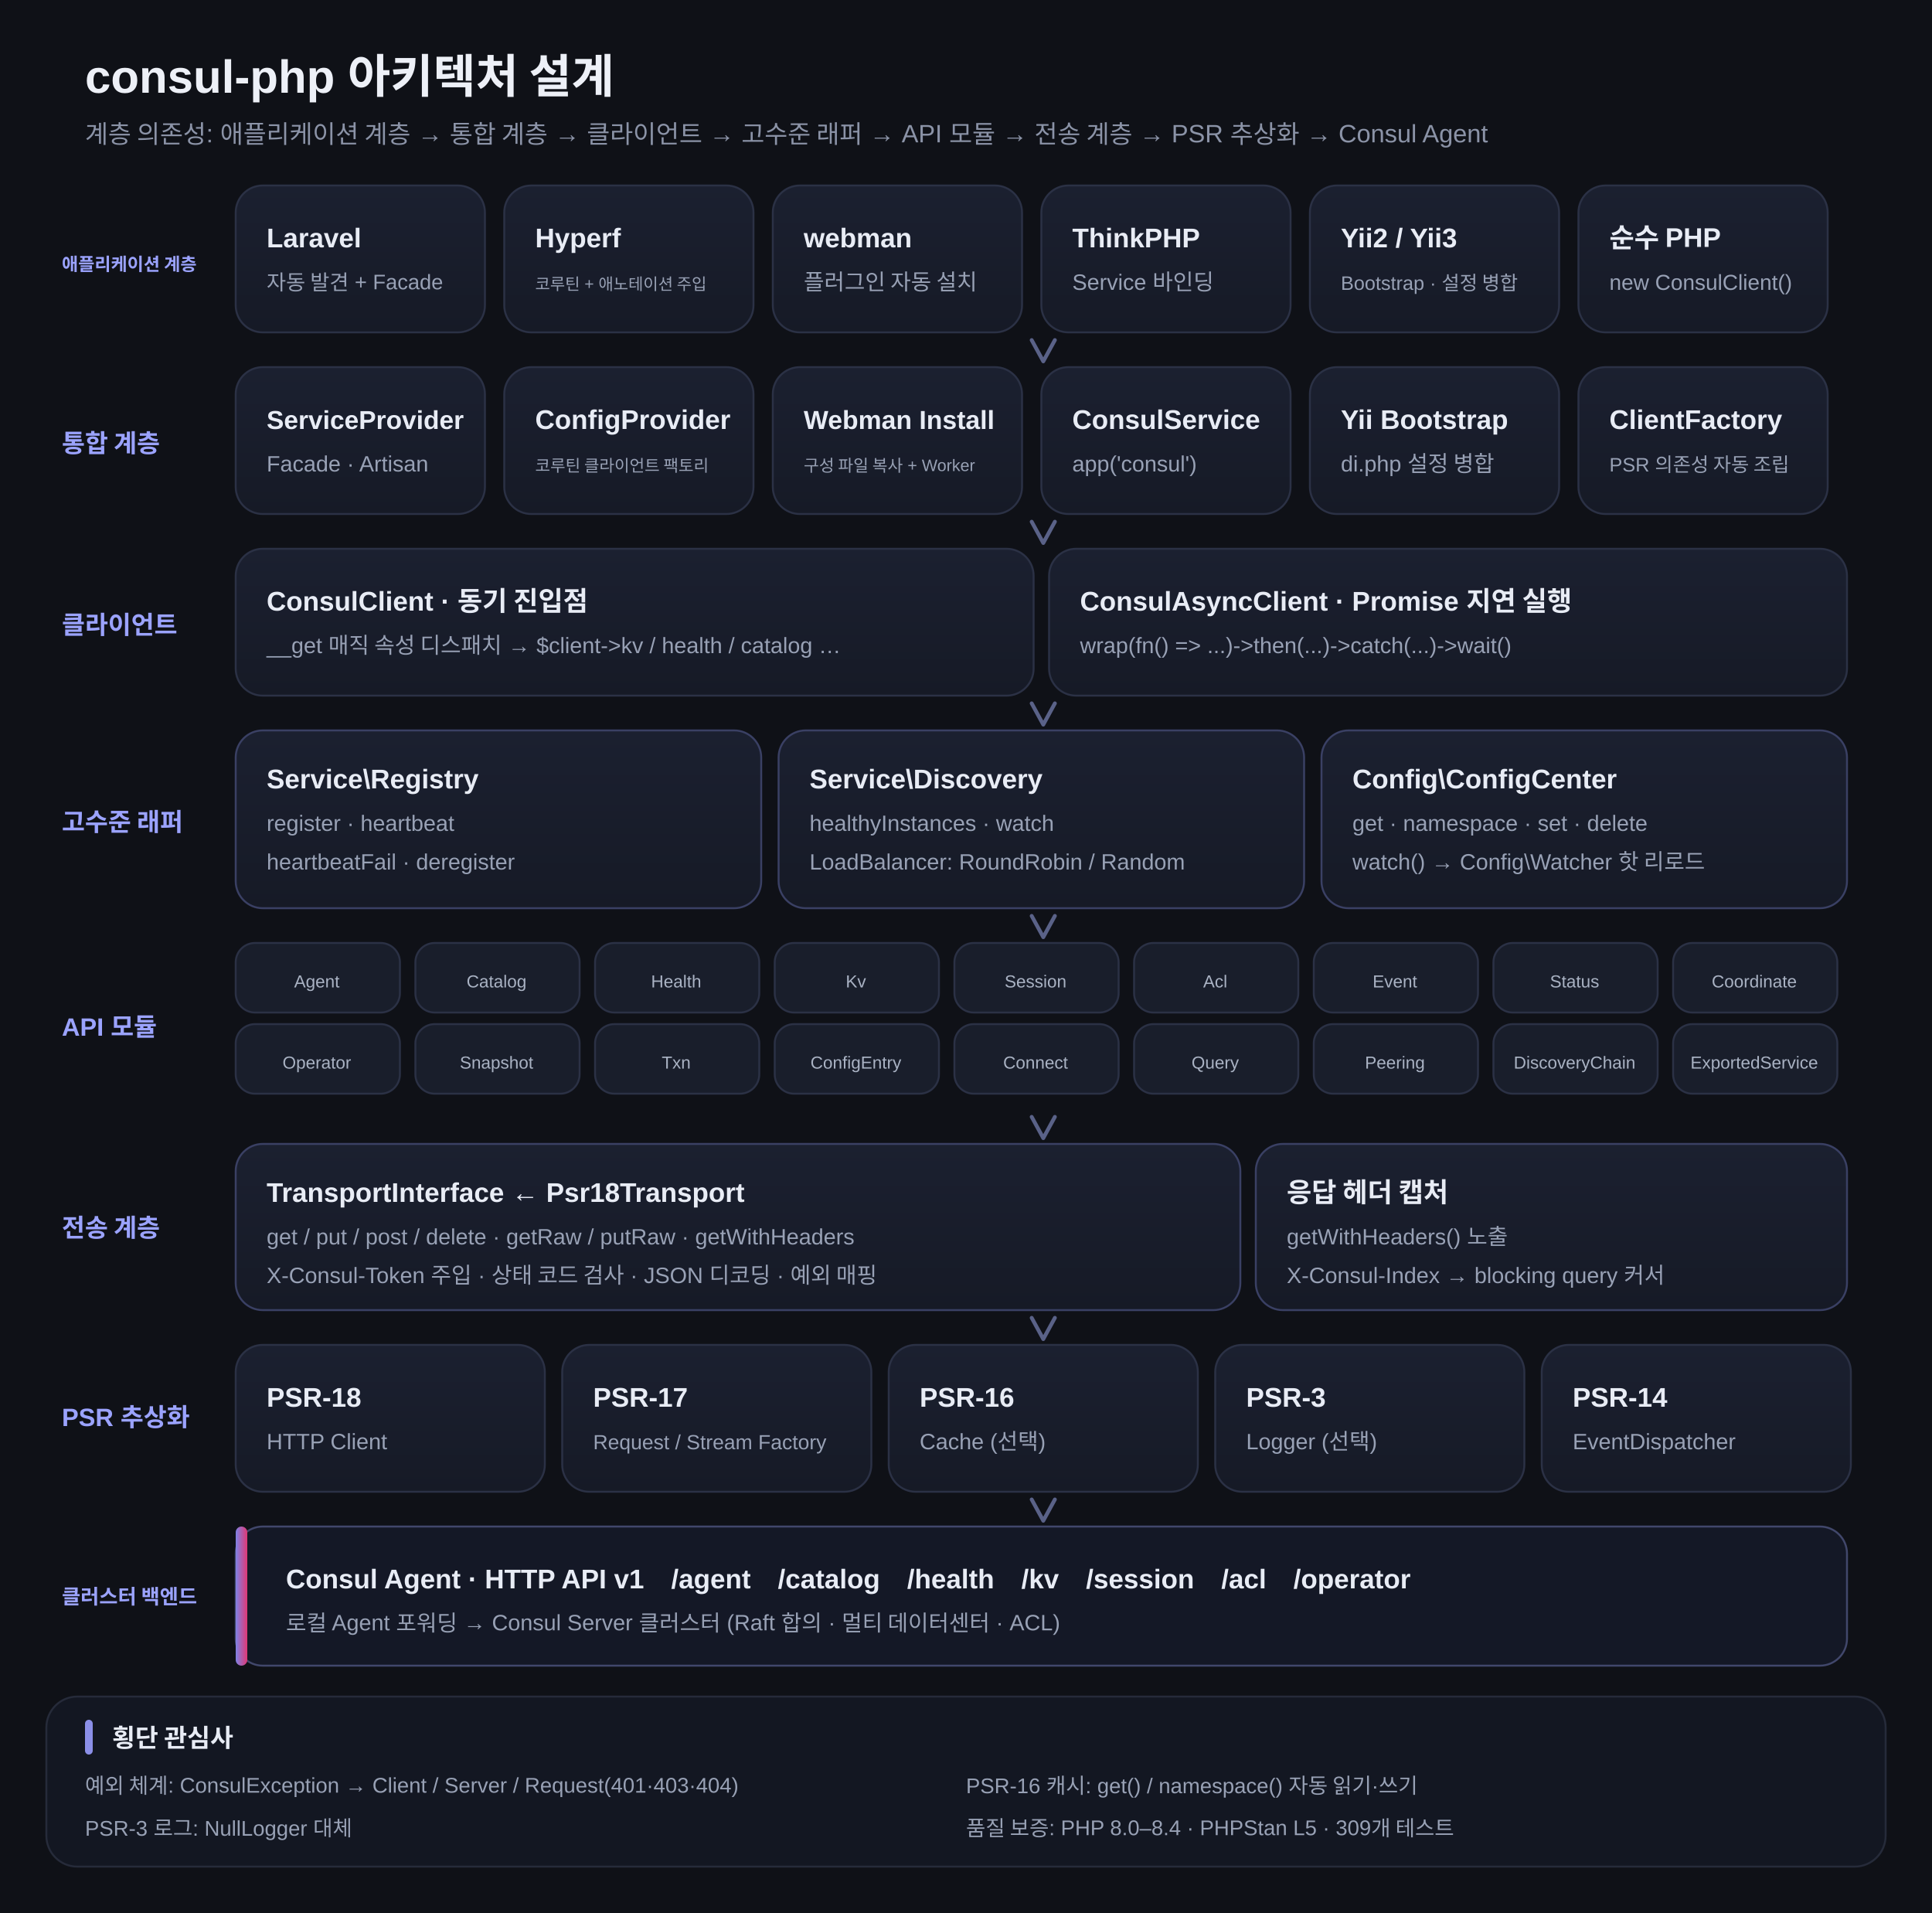
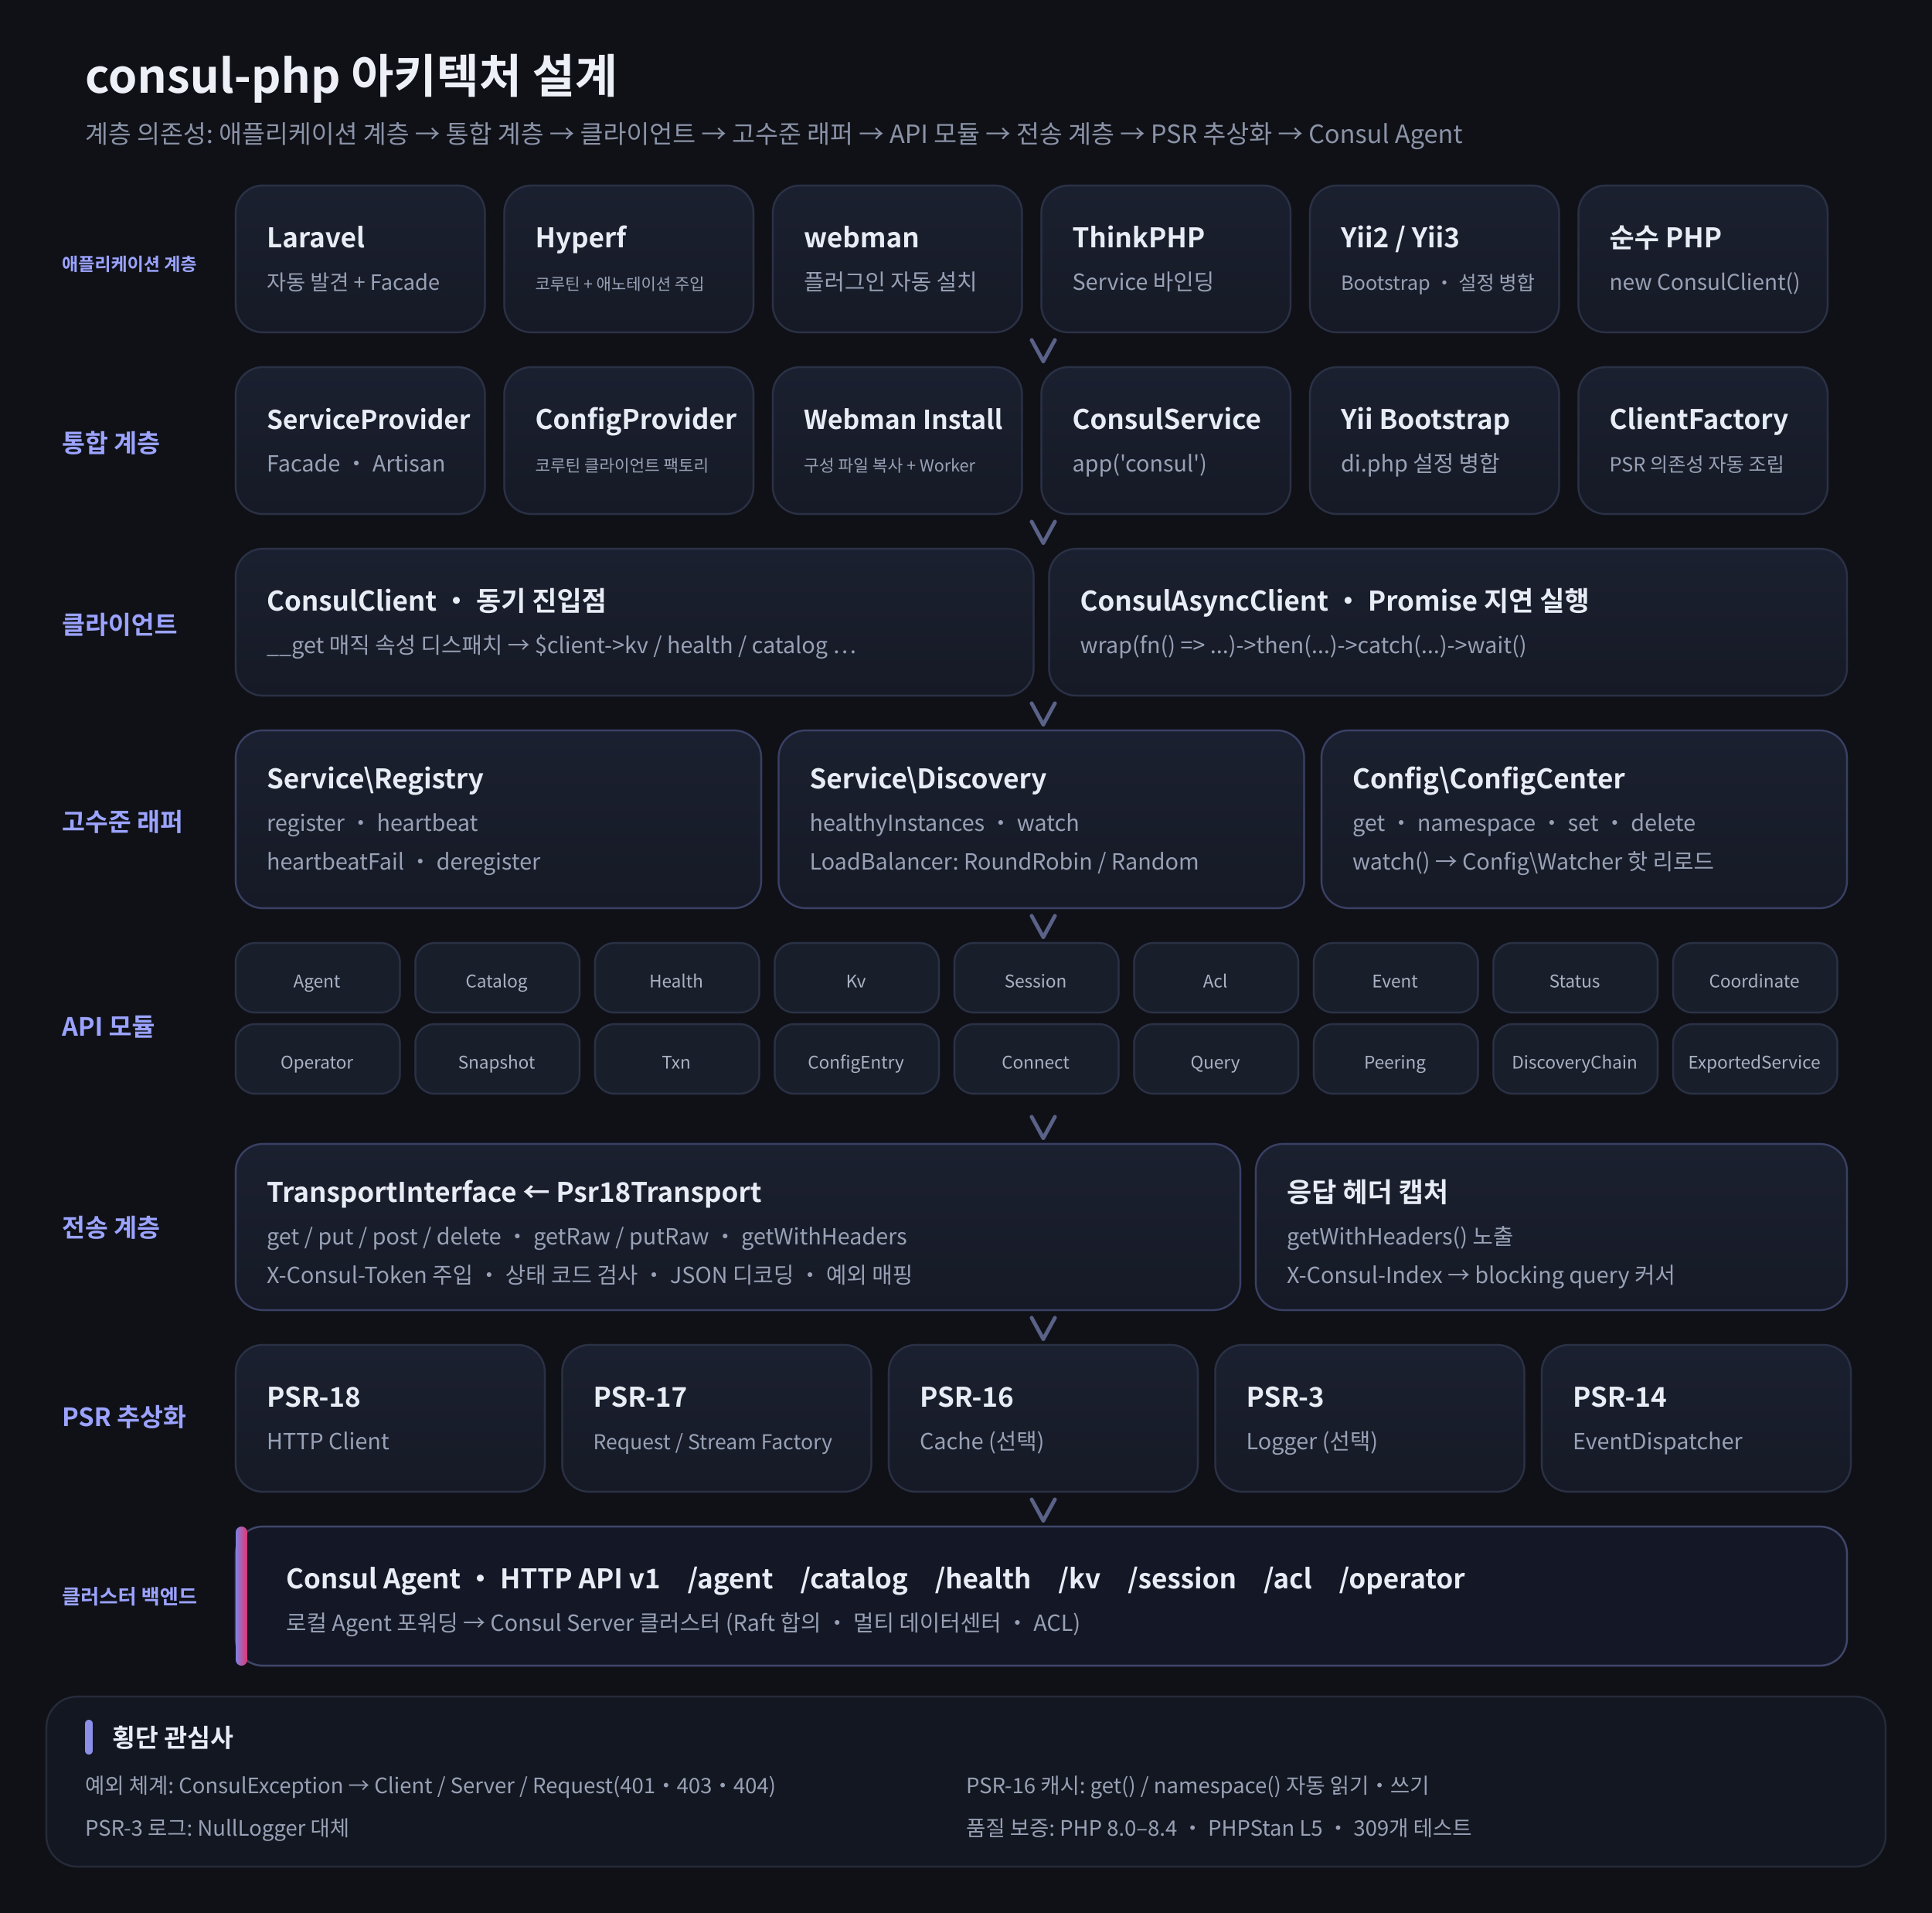
<svg xmlns="http://www.w3.org/2000/svg" width="1000" height="990" viewBox="0 0 1000 990" role="img" aria-label="consul-php 아키텍처 설계도">
  <style>
-     .t { font-family: -apple-system, BlinkMacSystemFont, "Segoe UI", "Helvetica Neue", Arial, "DejaVu Sans", "Noto Sans SC", "PingFang SC", "Microsoft YaHei", sans-serif; }
+     .t { font-family: "Noto Sans SC", "Noto Sans CJK SC", "Noto Sans", "DejaVu Sans", "Liberation Sans", sans-serif; }
    .h1 { font-size: 24px; font-weight: 700; fill: #EDF0F7; }
    .sub { font-size: 13px; fill: #8B93A7; }
    .gutter { font-size: 13px; font-weight: 600; fill: #9BA3FF; }
    .ct { font-size: 14px; font-weight: 600; fill: #E8ECF5; }
    .cs { font-size: 11.5px; fill: #98A1B5; }
    .mini { font-size: 10.5px; fill: #A9B2C3; }
    .mini-mod { font-size: 9px; fill: #A9B2C3; }
    .band { font-size: 13px; font-weight: 600; fill: #E8ECF5; }
    .bands { font-size: 11px; fill: #98A1B5; }
  </style>
  <defs>
    <linearGradient id="card" x1="0" y1="0" x2="0" y2="1">
      <stop offset="0" stop-color="#1B2030" />
      <stop offset="1" stop-color="#161A26" />
    </linearGradient>
    <linearGradient id="accent" x1="0" y1="0" x2="1" y2="0">
      <stop offset="0" stop-color="#7E83E6" />
      <stop offset="1" stop-color="#E03875" />
    </linearGradient>
  </defs>
  <rect width="1000" height="990" fill="#0F1117" />
  <g class="t">
    <text class="h1" x="44" y="48">consul-php 아키텍처 설계</text>
    <text class="sub" x="44" y="74">계층 의존성: 애플리케이션 계층 → 통합 계층 → 클라이언트 → 고수준 래퍼 → API 모듈 → 전송 계층 → PSR 추상화 → Consul Agent</text>
    <text class="gutter" x="32" y="140" style="font-size:9.2px">애플리케이션 계층</text>
    <rect x="122" y="96" width="129" height="76" rx="14" fill="url(#card)" stroke="#2B3145" />
    <text class="ct" x="138" y="128">Laravel</text>
    <text class="cs" x="138" y="150" style="font-size:10.9px">자동 발견 + Facade</text>
    <rect x="261" y="96" width="129" height="76" rx="14" fill="url(#card)" stroke="#2B3145" />
    <text class="ct" x="277" y="128">Hyperf</text>
    <text class="cs" x="277" y="150" style="font-size:8.4px">코루틴 + 애노테이션 주입</text>
    <rect x="400" y="96" width="129" height="76" rx="14" fill="url(#card)" stroke="#2B3145" />
    <text class="ct" x="416" y="128">webman</text>
    <text class="cs" x="416" y="150">플러그인 자동 설치</text>
    <rect x="539" y="96" width="129" height="76" rx="14" fill="url(#card)" stroke="#2B3145" />
    <text class="ct" x="555" y="128">ThinkPHP</text>
    <text class="cs" x="555" y="150">Service 바인딩</text>
    <rect x="678" y="96" width="129" height="76" rx="14" fill="url(#card)" stroke="#2B3145" />
    <text class="ct" x="694" y="128">Yii2 / Yii3</text>
    <text class="cs" x="694" y="150" style="font-size:10.1px">Bootstrap · 설정 병합</text>
    <rect x="817" y="96" width="129" height="76" rx="14" fill="url(#card)" stroke="#2B3145" />
    <text class="ct" x="833" y="128">순수 PHP</text>
    <text class="cs" x="833" y="150" style="font-size:11.2px">new ConsulClient()</text>
    <path d="M534 176 L540 187 L546 176" fill="none" stroke="#5A6288" stroke-width="2" stroke-linecap="round" stroke-linejoin="round" />
    <text class="gutter" x="32" y="234">통합 계층</text>
    <rect x="122" y="190" width="129" height="76" rx="14" fill="url(#card)" stroke="#2B3145" />
    <text class="ct" x="138" y="222" style="font-size:13.4px">ServiceProvider</text>
    <text class="cs" x="138" y="244">Facade · Artisan</text>
    <rect x="261" y="190" width="129" height="76" rx="14" fill="url(#card)" stroke="#2B3145" />
    <text class="ct" x="277" y="222">ConfigProvider</text>
    <text class="cs" x="277" y="244" style="font-size:8.5px">코루틴 클라이언트 팩토리</text>
    <rect x="400" y="190" width="129" height="76" rx="14" fill="url(#card)" stroke="#2B3145" />
    <text class="ct" x="416" y="222" style="font-size:13.5px">Webman Install</text>
    <text class="cs" x="416" y="244" style="font-size:8.6px">구성 파일 복사 + Worker</text>
    <rect x="539" y="190" width="129" height="76" rx="14" fill="url(#card)" stroke="#2B3145" />
    <text class="ct" x="555" y="222">ConsulService</text>
    <text class="cs" x="555" y="244">app('consul')</text>
    <rect x="678" y="190" width="129" height="76" rx="14" fill="url(#card)" stroke="#2B3145" />
    <text class="ct" x="694" y="222">Yii Bootstrap</text>
    <text class="cs" x="694" y="244">di.php 설정 병합</text>
    <rect x="817" y="190" width="129" height="76" rx="14" fill="url(#card)" stroke="#2B3145" />
    <text class="ct" x="833" y="222">ClientFactory</text>
    <text class="cs" x="833" y="244" style="font-size:10.1px">PSR 의존성 자동 조립</text>
    <path d="M534 270 L540 281 L546 270" fill="none" stroke="#5A6288" stroke-width="2" stroke-linecap="round" stroke-linejoin="round" />
    <text class="gutter" x="32" y="328">클라이언트</text>
    <rect x="122" y="284" width="413" height="76" rx="14" fill="url(#card)" stroke="#2B3145" />
    <text class="ct" x="138" y="316">ConsulClient · 동기 진입점</text>
    <text class="cs" x="138" y="338">__get 매직 속성 디스패치 → $client-&gt;kv / health / catalog …</text>
    <rect x="543" y="284" width="413" height="76" rx="14" fill="url(#card)" stroke="#2B3145" />
    <text class="ct" x="559" y="316">ConsulAsyncClient · Promise 지연 실행</text>
    <text class="cs" x="559" y="338">wrap(fn() =&gt; ...)-&gt;then(...)-&gt;catch(...)-&gt;wait()</text>
    <path d="M534 364 L540 375 L546 364" fill="none" stroke="#5A6288" stroke-width="2" stroke-linecap="round" stroke-linejoin="round" />
    <text class="gutter" x="32" y="430">고수준 래퍼</text>
    <rect x="122" y="378" width="272" height="92" rx="14" fill="url(#card)" stroke="#3A4064" />
    <text class="ct" x="138" y="408">Service\Registry</text>
    <text class="cs" x="138" y="430">register · heartbeat</text>
    <text class="cs" x="138" y="450">heartbeatFail · deregister</text>
    <rect x="403" y="378" width="272" height="92" rx="14" fill="url(#card)" stroke="#3A4064" />
    <text class="ct" x="419" y="408">Service\Discovery</text>
    <text class="cs" x="419" y="430">healthyInstances · watch</text>
    <text class="cs" x="419" y="450">LoadBalancer: RoundRobin / Random</text>
    <rect x="684" y="378" width="272" height="92" rx="14" fill="url(#card)" stroke="#3A4064" />
    <text class="ct" x="700" y="408">Config\ConfigCenter</text>
    <text class="cs" x="700" y="430">get · namespace · set · delete</text>
    <text class="cs" x="700" y="450">watch() → Config\Watcher 핫 리로드</text>
    <path d="M534 474 L540 485 L546 474" fill="none" stroke="#5A6288" stroke-width="2" stroke-linecap="round" stroke-linejoin="round" />
    <text class="gutter" x="32" y="536">API 모듈</text>
    <rect x="122" y="488" width="85" height="36" rx="10" fill="#191E2B" stroke="#2B3145" />
    <text class="mini-mod" x="164" y="511" text-anchor="middle">Agent</text>
    <rect x="215" y="488" width="85" height="36" rx="10" fill="#191E2B" stroke="#2B3145" />
    <text class="mini-mod" x="257" y="511" text-anchor="middle">Catalog</text>
    <rect x="308" y="488" width="85" height="36" rx="10" fill="#191E2B" stroke="#2B3145" />
    <text class="mini-mod" x="350" y="511" text-anchor="middle">Health</text>
    <rect x="401" y="488" width="85" height="36" rx="10" fill="#191E2B" stroke="#2B3145" />
    <text class="mini-mod" x="443" y="511" text-anchor="middle">Kv</text>
    <rect x="494" y="488" width="85" height="36" rx="10" fill="#191E2B" stroke="#2B3145" />
    <text class="mini-mod" x="536" y="511" text-anchor="middle">Session</text>
    <rect x="587" y="488" width="85" height="36" rx="10" fill="#191E2B" stroke="#2B3145" />
    <text class="mini-mod" x="629" y="511" text-anchor="middle">Acl</text>
    <rect x="680" y="488" width="85" height="36" rx="10" fill="#191E2B" stroke="#2B3145" />
    <text class="mini-mod" x="722" y="511" text-anchor="middle">Event</text>
    <rect x="773" y="488" width="85" height="36" rx="10" fill="#191E2B" stroke="#2B3145" />
    <text class="mini-mod" x="815" y="511" text-anchor="middle">Status</text>
    <rect x="866" y="488" width="85" height="36" rx="10" fill="#191E2B" stroke="#2B3145" />
    <text class="mini-mod" x="908" y="511" text-anchor="middle">Coordinate</text>
    <rect x="122" y="530" width="85" height="36" rx="10" fill="#191E2B" stroke="#2B3145" />
    <text class="mini-mod" x="164" y="553" text-anchor="middle">Operator</text>
    <rect x="215" y="530" width="85" height="36" rx="10" fill="#191E2B" stroke="#2B3145" />
    <text class="mini-mod" x="257" y="553" text-anchor="middle">Snapshot</text>
    <rect x="308" y="530" width="85" height="36" rx="10" fill="#191E2B" stroke="#2B3145" />
    <text class="mini-mod" x="350" y="553" text-anchor="middle">Txn</text>
    <rect x="401" y="530" width="85" height="36" rx="10" fill="#191E2B" stroke="#2B3145" />
    <text class="mini-mod" x="443" y="553" text-anchor="middle">ConfigEntry</text>
    <rect x="494" y="530" width="85" height="36" rx="10" fill="#191E2B" stroke="#2B3145" />
    <text class="mini-mod" x="536" y="553" text-anchor="middle">Connect</text>
    <rect x="587" y="530" width="85" height="36" rx="10" fill="#191E2B" stroke="#2B3145" />
    <text class="mini-mod" x="629" y="553" text-anchor="middle">Query</text>
    <rect x="680" y="530" width="85" height="36" rx="10" fill="#191E2B" stroke="#2B3145" />
    <text class="mini-mod" x="722" y="553" text-anchor="middle">Peering</text>
    <rect x="773" y="530" width="85" height="36" rx="10" fill="#191E2B" stroke="#2B3145" />
    <text class="mini-mod" x="815" y="553" text-anchor="middle">DiscoveryChain</text>
    <rect x="866" y="530" width="85" height="36" rx="10" fill="#191E2B" stroke="#2B3145" />
    <text class="mini-mod" x="908" y="553" text-anchor="middle">ExportedService</text>
    <path d="M534 578 L540 589 L546 578" fill="none" stroke="#5A6288" stroke-width="2" stroke-linecap="round" stroke-linejoin="round" />
    <text class="gutter" x="32" y="640">전송 계층</text>
    <rect x="122" y="592" width="520" height="86" rx="14" fill="url(#card)" stroke="#3A4064" />
    <text class="ct" x="138" y="622">TransportInterface ← Psr18Transport</text>
    <text class="cs" x="138" y="644">get / put / post / delete · getRaw / putRaw · getWithHeaders</text>
    <text class="cs" x="138" y="664">X-Consul-Token 주입 · 상태 코드 검사 · JSON 디코딩 · 예외 매핑</text>
    <rect x="650" y="592" width="306" height="86" rx="14" fill="url(#card)" stroke="#3A4064" />
    <text class="ct" x="666" y="622">응답 헤더 캡처</text>
    <text class="cs" x="666" y="644">getWithHeaders() 노출</text>
    <text class="cs" x="666" y="664">X-Consul-Index → blocking query 커서</text>
    <path d="M534 682 L540 693 L546 682" fill="none" stroke="#5A6288" stroke-width="2" stroke-linecap="round" stroke-linejoin="round" />
    <text class="gutter" x="32" y="738">PSR 추상화</text>
    <rect x="122" y="696" width="160" height="76" rx="14" fill="url(#card)" stroke="#2B3145" />
    <text class="ct" x="138" y="728">PSR-18</text>
    <text class="cs" x="138" y="750">HTTP Client</text>
    <rect x="291" y="696" width="160" height="76" rx="14" fill="url(#card)" stroke="#2B3145" />
    <text class="ct" x="307" y="728">PSR-17</text>
    <text class="cs" x="307" y="750" style="font-size:10.6px">Request / Stream Factory</text>
    <rect x="460" y="696" width="160" height="76" rx="14" fill="url(#card)" stroke="#2B3145" />
    <text class="ct" x="476" y="728">PSR-16</text>
    <text class="cs" x="476" y="750">Cache (선택)</text>
    <rect x="629" y="696" width="160" height="76" rx="14" fill="url(#card)" stroke="#2B3145" />
    <text class="ct" x="645" y="728">PSR-3</text>
    <text class="cs" x="645" y="750">Logger (선택)</text>
    <rect x="798" y="696" width="160" height="76" rx="14" fill="url(#card)" stroke="#2B3145" />
    <text class="ct" x="814" y="728">PSR-14</text>
    <text class="cs" x="814" y="750">EventDispatcher</text>
    <path d="M534 776 L540 787 L546 776" fill="none" stroke="#5A6288" stroke-width="2" stroke-linecap="round" stroke-linejoin="round" />
    <text class="gutter" x="32" y="830" style="font-size:10.5px">클러스터 백엔드</text>
    <rect x="122" y="790" width="834" height="72" rx="14" fill="#141826" stroke="#41476B" />
    <rect x="122" y="790" width="6" height="72" rx="3" fill="url(#accent)" />
    <text class="ct" x="148" y="822">Consul Agent · HTTP API v1　/agent　/catalog　/health　/kv　/session　/acl　/operator</text>
    <text class="cs" x="148" y="844">로컬 Agent 포워딩 → Consul Server 클러스터 (Raft 합의 · 멀티 데이터센터 · ACL)</text>
    <rect x="24" y="878" width="952" height="88" rx="16" fill="#131722" stroke="#262B3A" />
    <rect x="44" y="890" width="4" height="18" rx="2" fill="#8B8FE8" />
    <text class="band" x="58" y="904">횡단 관심사</text>
    <text class="bands" x="44" y="928">예외 체계: ConsulException → Client / Server / Request(401·403·404)</text>
    <text class="bands" x="500" y="928">PSR-16 캐시: get() / namespace() 자동 읽기·쓰기</text>
    <text class="bands" x="44" y="950">PSR-3 로그: NullLogger 대체</text>
    <text class="bands" x="500" y="950">품질 보증: PHP 8.0–8.4 · PHPStan L5 · 309개 테스트</text>
  </g>
</svg>
